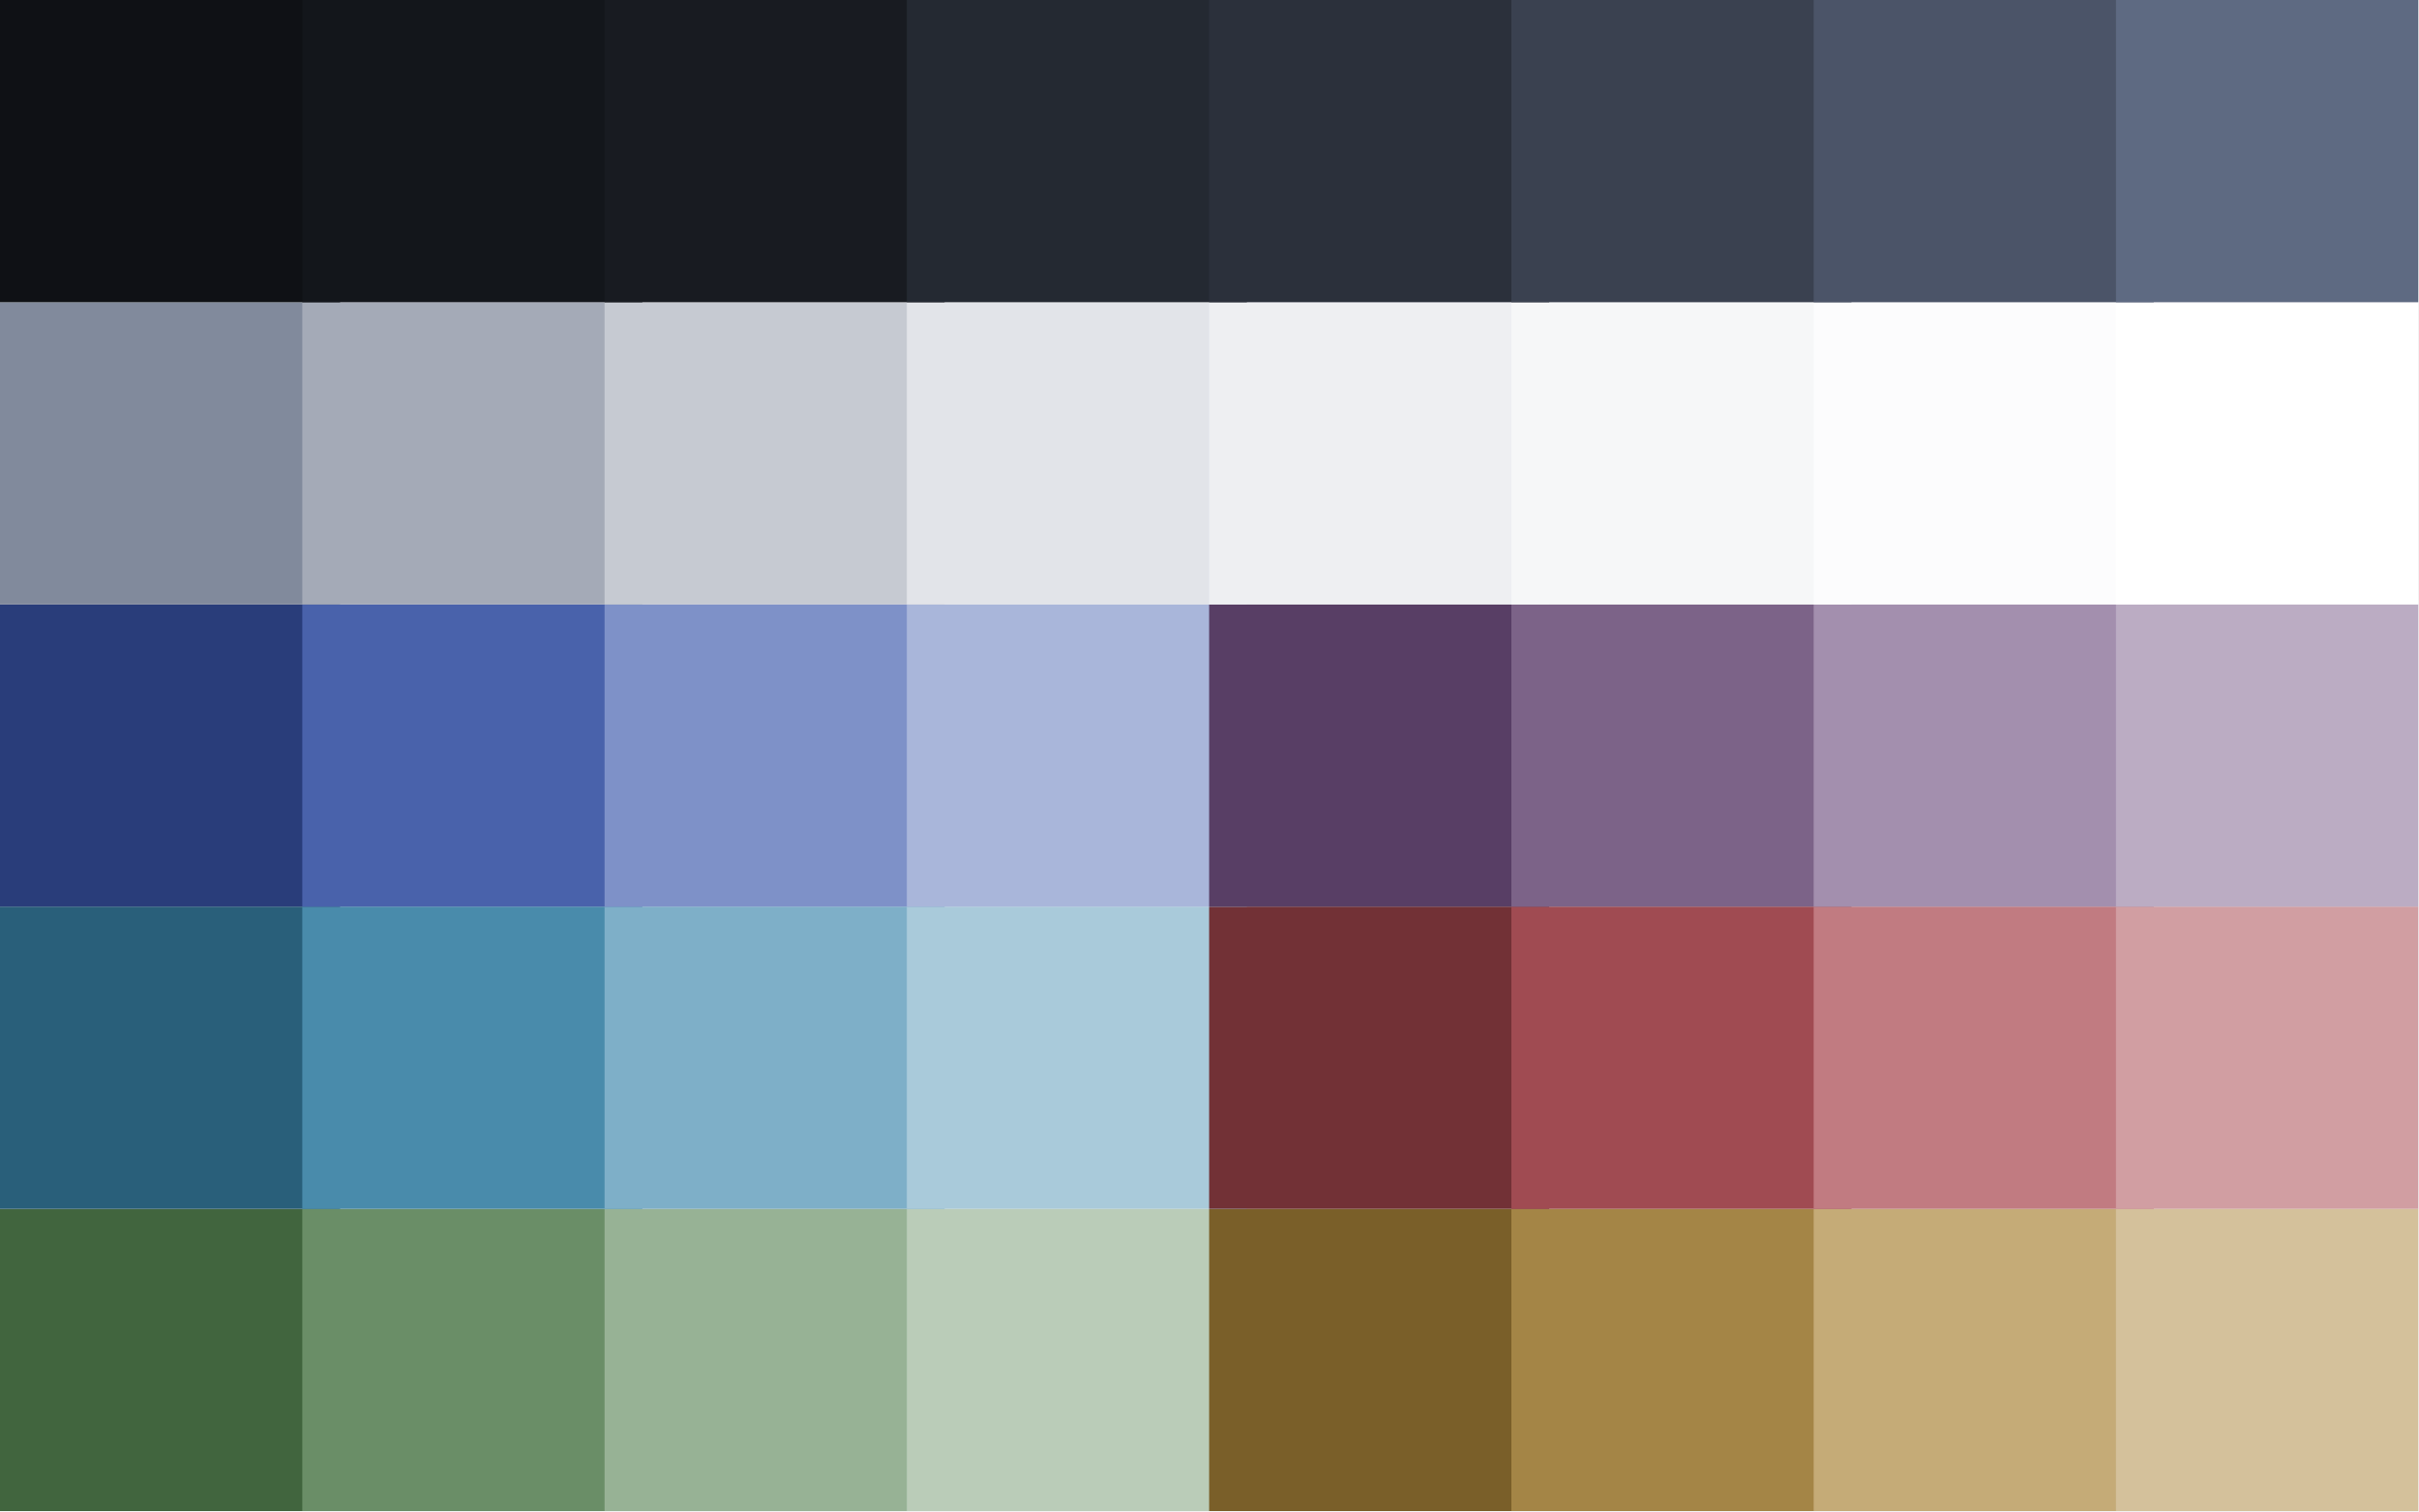
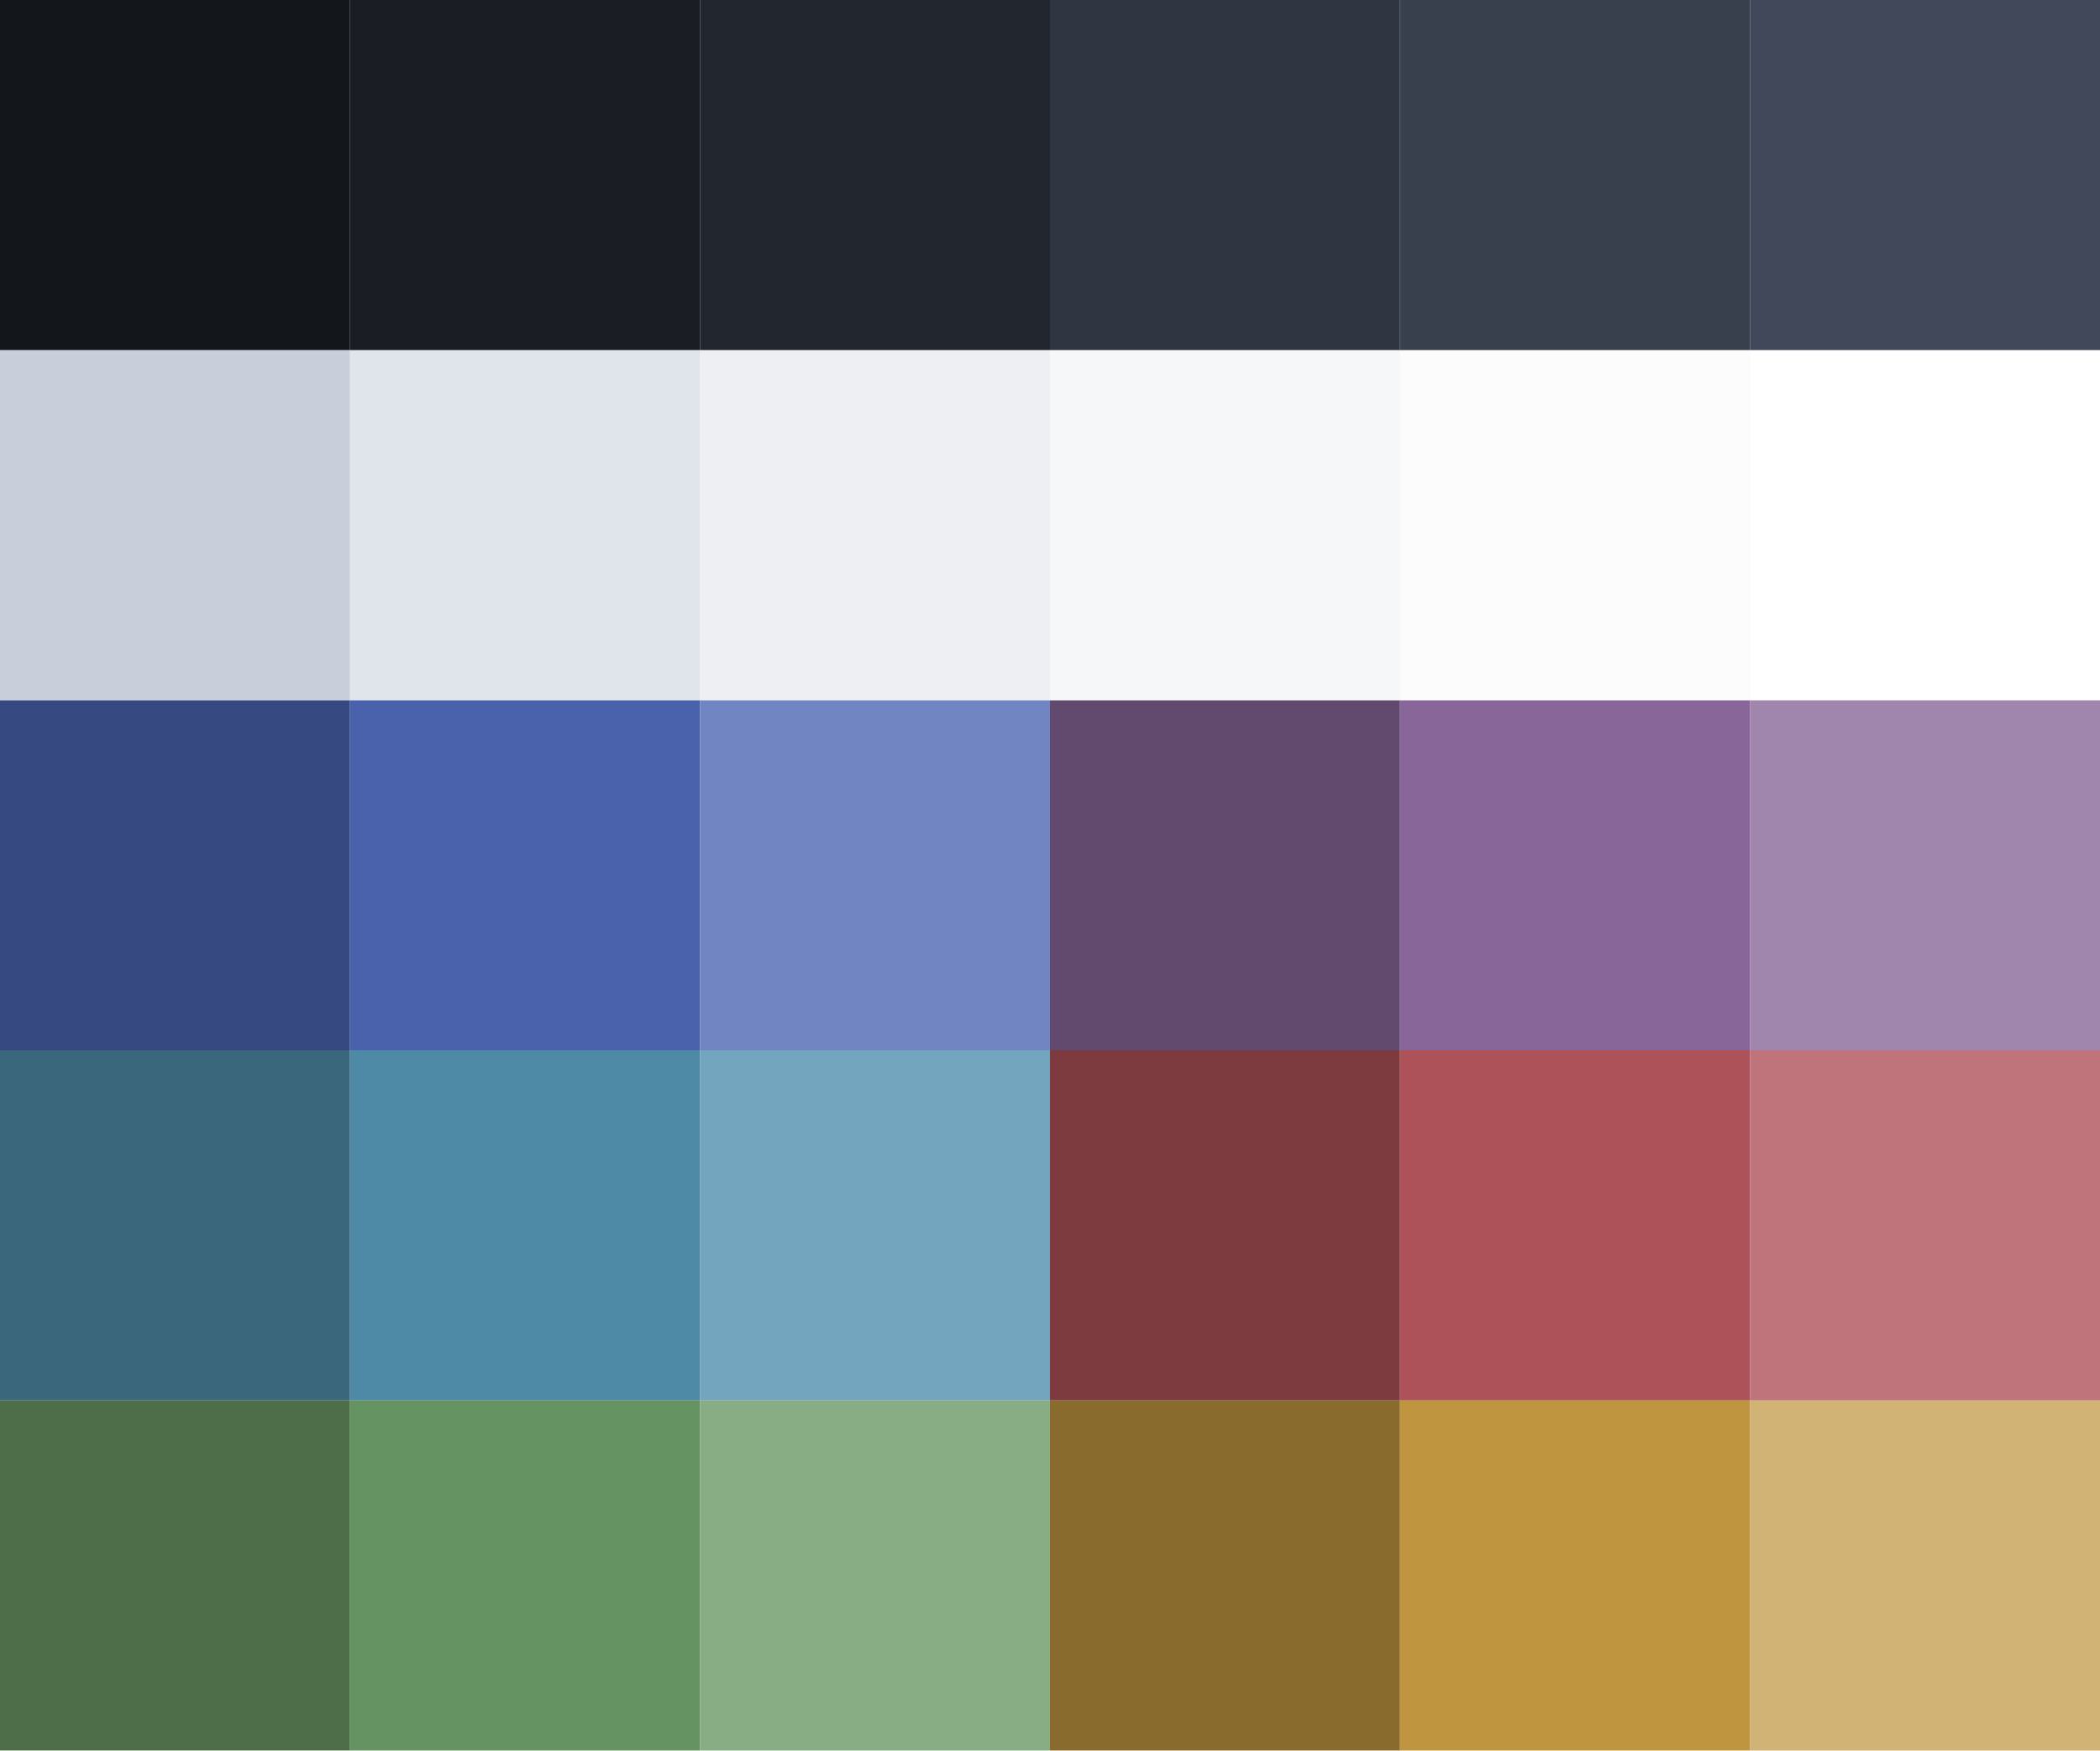
- <svg xmlns="http://www.w3.org/2000/svg" width="100%" height="100%" viewBox="0 0 2134 1334" version="1.1" xml:space="preserve" style="fill-rule:evenodd;clip-rule:evenodd;stroke-linejoin:round;stroke-miterlimit:2;">
-   <rect id="Sebec" x="0" y="0" width="2133.33" height="1333.33" style="fill:none;" />
+ <svg xmlns="http://www.w3.org/2000/svg" width="100%" height="100%" viewBox="0 0 384 320" version="1.1" xml:space="preserve" style="fill-rule:evenodd;clip-rule:evenodd;stroke-linejoin:round;stroke-miterlimit:2;">
+   <rect id="Sebec" x="0" y="0" width="384" height="320" style="fill:none;" />
  <clipPath id="_clip1">
-     <rect x="0" y="0" width="2133.33" height="1333.33" />
+     <rect x="0" y="0" width="384" height="320" />
  </clipPath>
  <g clip-path="url(#_clip1)">
    <g id="Green">
-       <rect id="Green0" x="-0" y="1066.67" width="300" height="266.667" style="fill:#41653e;" />
-       <rect id="Green1" x="266.667" y="1066.67" width="300" height="266.667" style="fill:#6a8e67;" />
-       <rect id="Green2" x="533.333" y="1066.67" width="300" height="266.667" style="fill:#97b295;" />
-       <rect id="Green3" x="800" y="1066.67" width="300" height="266.667" style="fill:#baccb8;" />
+       <rect id="Green0" x="-0" y="256" width="64" height="64" style="fill:#4d6e49;" />
+       <rect id="Green1" x="64" y="256" width="64" height="64" style="fill:#669362;" />
+       <rect id="Green2" x="128" y="256" width="64" height="64" style="fill:#88ad85;" />
    </g>
    <g id="Yellow">
-       <path id="Yellow0" d="M1366.67,1066.67l-300,-0l-0,266.666l300,0l-0,-266.666Z" style="fill:#7a5f29;" />
-       <path id="Yellow1" d="M1633.33,1066.67l-300,-0l0,266.666l300,0l0,-266.666Z" style="fill:#a48546;" />
-       <path id="Yellow2" d="M1900,1066.67l-300,-0l-0,266.666l300,0l-0,-266.666Z" style="fill:#c5ab77;" />
-       <path id="Yellow3" d="M2166.67,1066.67l-300,-0l-0,266.666l300,0l-0,-266.666Z" style="fill:#d4c19b;" />
+       <path id="Yellow0" d="M256,256l-64,-0l0,64l64,-0l0,-64Z" style="fill:#8a6b2e;" />
+       <path id="Yellow1" d="M320,256l-64,-0l0,64l64,-0l0,-64Z" style="fill:#bf9540;" />
+       <path id="Yellow2" d="M384,256l-64,-0l0,64l64,-0l0,-64Z" style="fill:#d1b375;" />
    </g>
    <g id="Cyan">
-       <rect id="Cyan0" x="-0" y="800" width="300" height="266.667" style="fill:#295f7a;" />
-       <rect id="Cyan1" x="266.667" y="800" width="300" height="266.667" style="fill:#498bab;" />
-       <rect id="Cyan2" x="533.333" y="800" width="300" height="266.667" style="fill:#7eafc8;" />
-       <rect id="Cyan3" x="800" y="800" width="300" height="266.667" style="fill:#a9cada;" />
+       <rect id="Cyan0" x="-0" y="192" width="64" height="64" style="fill:#3b677d;" />
+       <rect id="Cyan1" x="64" y="192" width="64" height="64" style="fill:#4e89a6;" />
+       <rect id="Cyan2" x="128" y="192" width="64" height="64" style="fill:#74a5be;" />
    </g>
    <g id="Red">
-       <path id="Red0" d="M1366.67,800l-300,-0l-0,266.667l300,-0l-0,-266.667Z" style="fill:#723136;" />
-       <path id="Red1" d="M1633.33,800l-300,-0l0,266.667l300,-0l0,-266.667Z" style="fill:#a04b52;" />
-       <path id="Red2" d="M1900,800l-300,-0l-0,266.667l300,-0l-0,-266.667Z" style="fill:#c17b81;" />
-       <path id="Red3" d="M2166.67,800l-300,-0l-0,266.667l300,-0l-0,-266.667Z" style="fill:#d19ea2;" />
+       <path id="Red0" d="M256,192l-64,-0l0,64l64,-0l0,-64Z" style="fill:#7d3b40;" />
+       <path id="Red1" d="M320,192l-64,-0l0,64l64,-0l0,-64Z" style="fill:#ad5259;" />
+       <path id="Red2" d="M384,192l-64,-0l0,64l64,-0l0,-64Z" style="fill:#be747a;" />
    </g>
    <g id="Blue">
-       <path id="Blue0" d="M-0,533.333l300,0l-0,266.667l-300,-0l-0,-266.667Z" style="fill:#293d7a;" />
-       <path id="Blue1" d="M266.667,533.333l300,0l-0,266.667l-300,-0l-0,-266.667Z" style="fill:#4962ab;" />
-       <path id="Blue2" d="M533.333,533.333l300,0l0,266.667l-300,-0l0,-266.667Z" style="fill:#7e91c8;" />
-       <path id="Blue3" d="M800,533.333l300,0l-0,266.667l-300,-0l0,-266.667Z" style="fill:#a9b6da;" />
+       <path id="Blue0" d="M-0,128l64,-0l-0,64l-64,-0l-0,-64Z" style="fill:#374981;" />
+       <path id="Blue1" d="M64,128l64,-0l0,64l-64,-0l0,-64Z" style="fill:#4962ab;" />
+       <path id="Blue2" d="M128,128l64,-0l0,64l-64,-0l0,-64Z" style="fill:#7085c2;" />
    </g>
    <g id="Purple">
-       <path id="Purple0" d="M1366.67,533.333l-300,0l-0,266.667l300,0l-0,-266.667Z" style="fill:#583e65;" />
-       <path id="Purple1" d="M1633.33,533.333l-300,0l0,266.667l300,0l0,-266.667Z" style="fill:#7c6388;" />
-       <path id="Purple2" d="M1900,533.333l-300,0l-0,266.667l300,-0l-0,-266.667Z" style="fill:#a38fae;" />
-       <path id="Purple3" d="M2166.67,533.333l-300,0l-0,266.667l300,-0l-0,-266.667Z" style="fill:#bbacc3;" />
+       <path id="Purple0" d="M256,128l-64,-0l0,64l64,-0l0,-64Z" style="fill:#62496e;" />
+       <path id="Purple1" d="M320,128l-64,-0l0,64l64,-0l0,-64Z" style="fill:#869;" />
+       <path id="Purple2" d="M384,128l-64,-0l0,64l64,-0l0,-64Z" style="fill:#a085ad;" />
    </g>
    <g id="White">
-       <path id="White0" d="M0,266.667l300,-0l0,266.666l-300,0l0,-266.666Z" style="fill:#818a9c;" />
-       <path id="White1" d="M266.667,266.667l300,-0l-0,266.666l-300,0l-0,-266.666Z" style="fill:#a4aab7;" />
-       <path id="White2" d="M533.333,266.667l300,-0l0,266.666l-300,0l0,-266.666Z" style="fill:#c6cad2;" />
-       <path id="White3" d="M800,266.667l300,-0l-0,266.666l-300,0l-0,-266.666Z" style="fill:#e2e4e9;" />
-       <path id="White4" d="M1066.67,266.667l300,-0l-0,266.666l-300,0l-0,-266.666Z" style="fill:#eeeff2;" />
-       <path id="White5" d="M1333.33,266.667l300,-0l0,266.666l-300,0l0,-266.666Z" style="fill:#f6f7f8;" />
-       <path id="White6" d="M1600,266.667l300,-0l-0,266.666l-300,0l0,-266.666Z" style="fill:#fcfcfd;" />
-       <path id="White7" d="M1866.67,266.667l300,-0l-0,266.666l-300,0l-0,-266.666Z" style="fill:#fff;" />
+       <path id="White0" d="M0,64l64,-0l0,64l-64,-0l0,-64Z" style="fill:#c8ceda;" />
+       <path id="White1" d="M64,64l64,-0l0,64l-64,-0l0,-64Z" style="fill:#e0e4eb;" />
+       <path id="White2" d="M128,64l64,-0l0,64l-64,-0l0,-64Z" style="fill:#edeff3;" />
+       <path id="White3" d="M192,64l64,-0l0,64l-64,-0l0,-64Z" style="fill:#f6f7f9;" />
+       <path id="White4" d="M256,64l64,-0l0,64l-64,-0l0,-64Z" style="fill:#fcfcfd;" />
+       <path id="White5" d="M320,64l64,-0l0,64l-64,-0l0,-64Z" style="fill:#fff;" />
    </g>
    <g id="Black">
-       <rect id="Black0" x="0" y="-0" width="300" height="266.667" style="fill:#0f1115;" />
-       <rect id="Black1" x="266.667" y="-0" width="300" height="266.667" style="fill:#13161b;" />
-       <rect id="Black2" x="533.333" y="-0" width="300" height="266.667" style="fill:#181b21;" />
-       <path id="Black3" d="M800,-0l300,-0l-0,266.667l-300,-0l0,-266.667Z" style="fill:#242932;" />
-       <path id="Black4" d="M1066.67,-0l300,-0l-0,266.667l-300,-0l-0,-266.667Z" style="fill:#2b303b;" />
-       <path id="Black5" d="M1333.33,-0l300,-0l0,266.667l-300,-0l0,-266.667Z" style="fill:#3a4150;" />
-       <path id="Black6" d="M1600,-0l300,-0l-0,266.667l-300,-0l0,-266.667Z" style="fill:#4b5468;" />
-       <path id="Black7" d="M1866.67,-0l300,-0l-0,266.667l-300,-0l-0,-266.667Z" style="fill:#5e6a82;" />
+       <rect id="Black0" x="0" y="-0" width="64" height="64" style="fill:#13161b;" />
+       <rect id="Black1" x="64" y="-0" width="64" height="64" style="fill:#1a1d23;" />
+       <rect id="Black2" x="128" y="-0" width="64" height="64" style="fill:#22272f;" />
+       <path id="Black3" d="M192,-0l64,-0l0,64l-64,-0l0,-64Z" style="fill:#2f3541;" />
+       <path id="Black4" d="M256,-0l64,-0l0,64l-64,-0l0,-64Z" style="fill:#383f4d;" />
+       <path id="Black5" d="M320,-0l64,-0l0,64l-64,-0l0,-64Z" style="fill:#404859;" />
    </g>
  </g>
-   <g id="Dawn" />
</svg>
